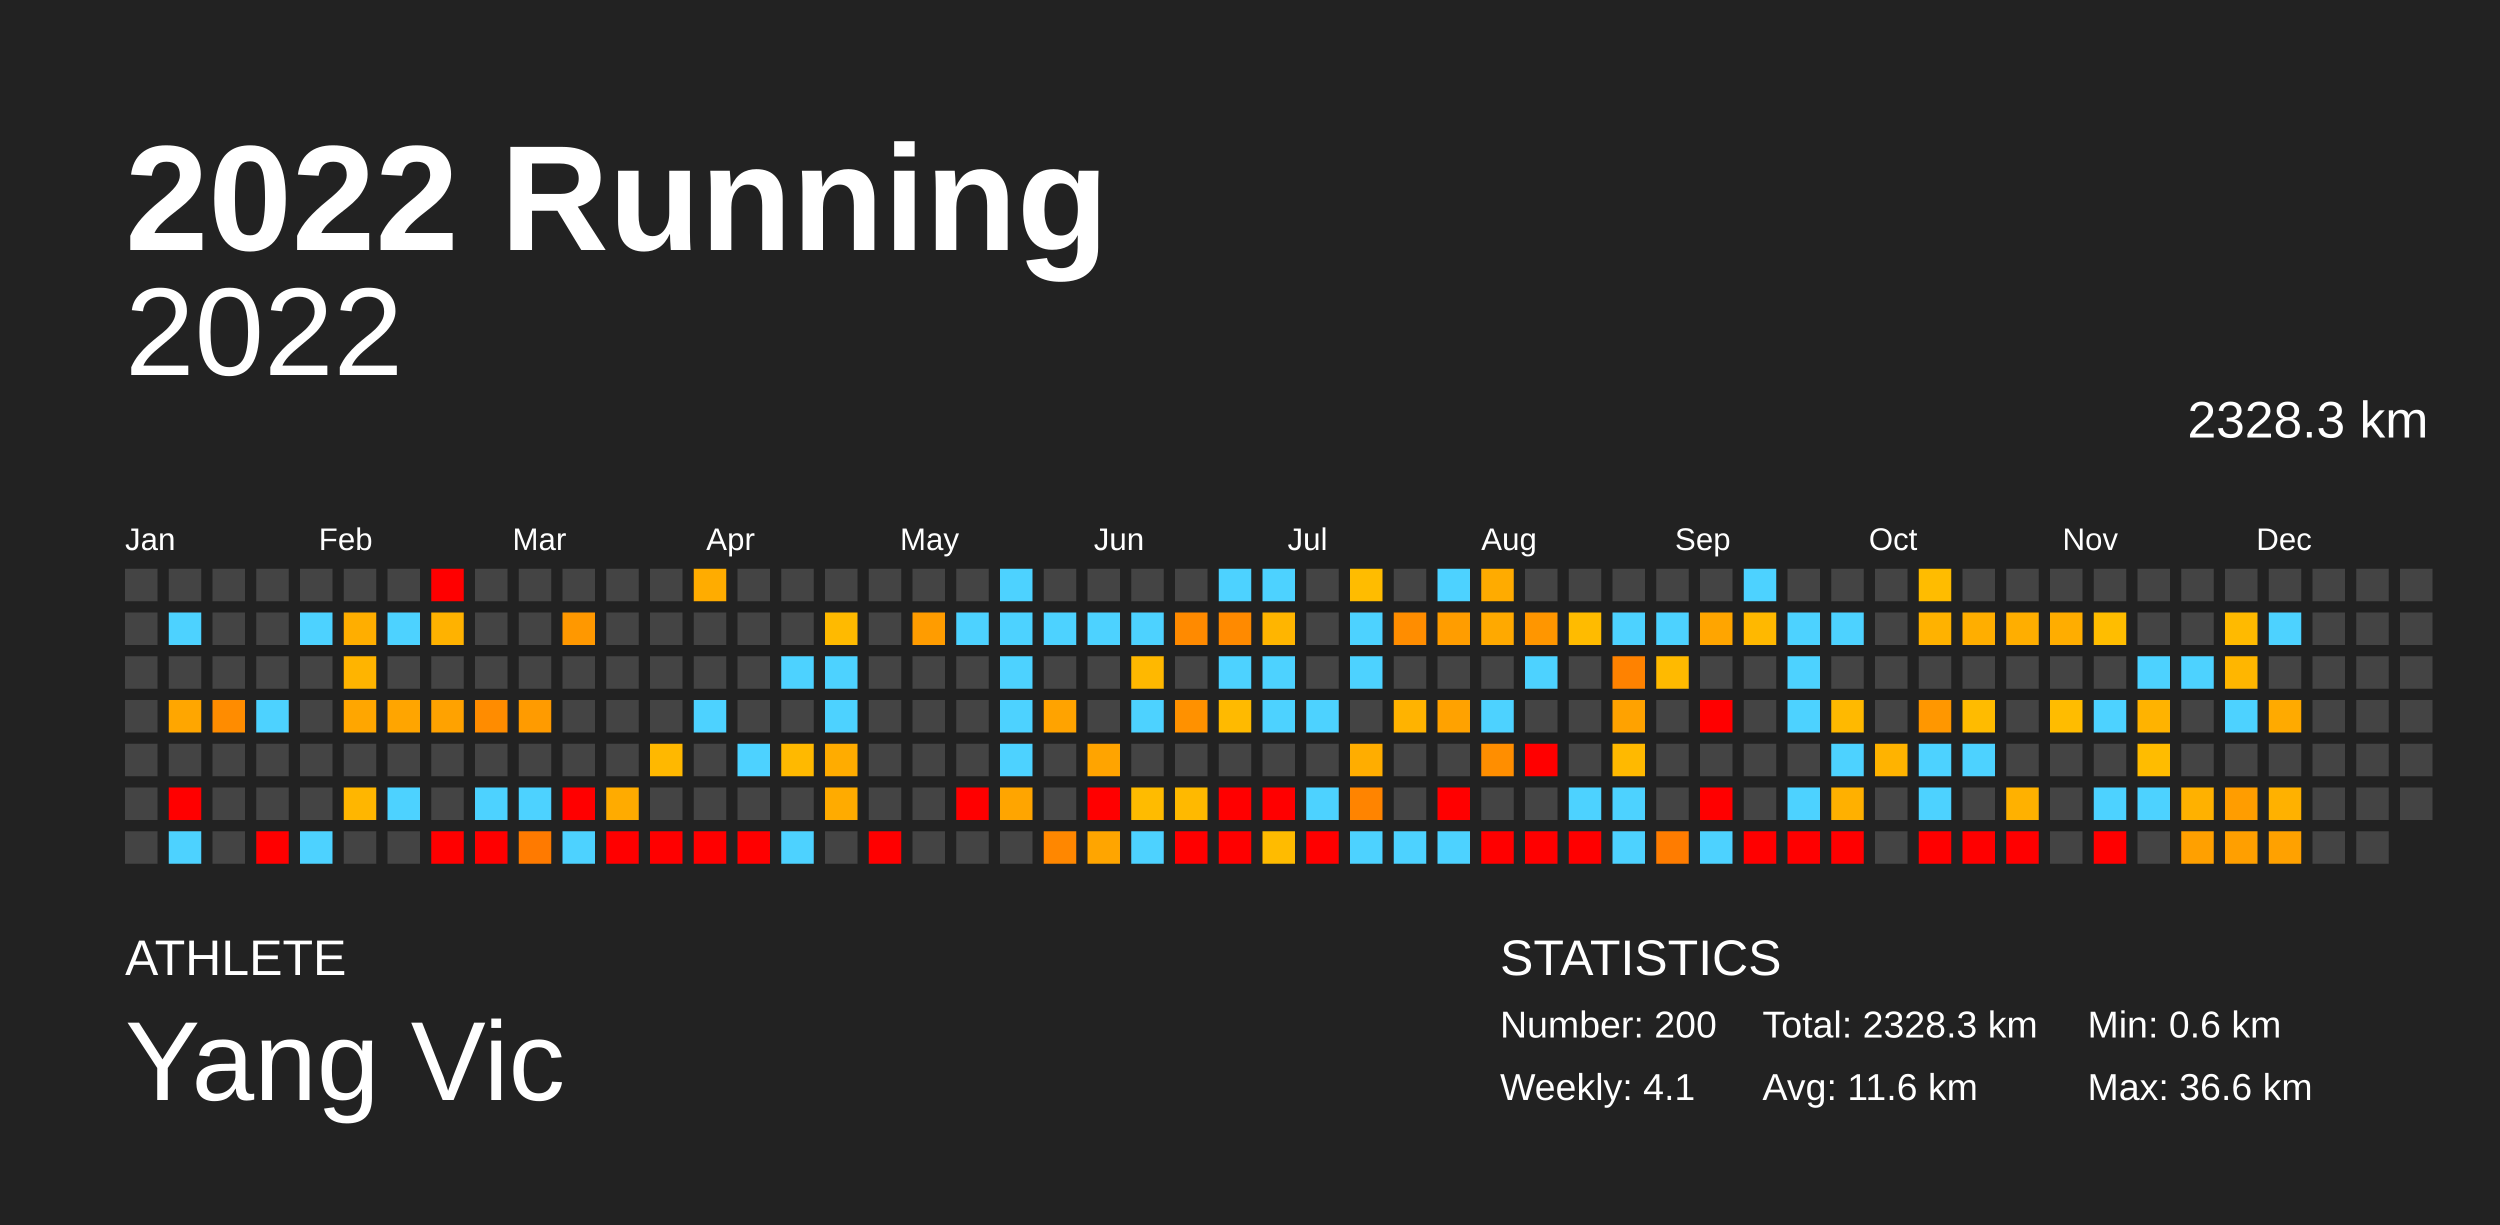
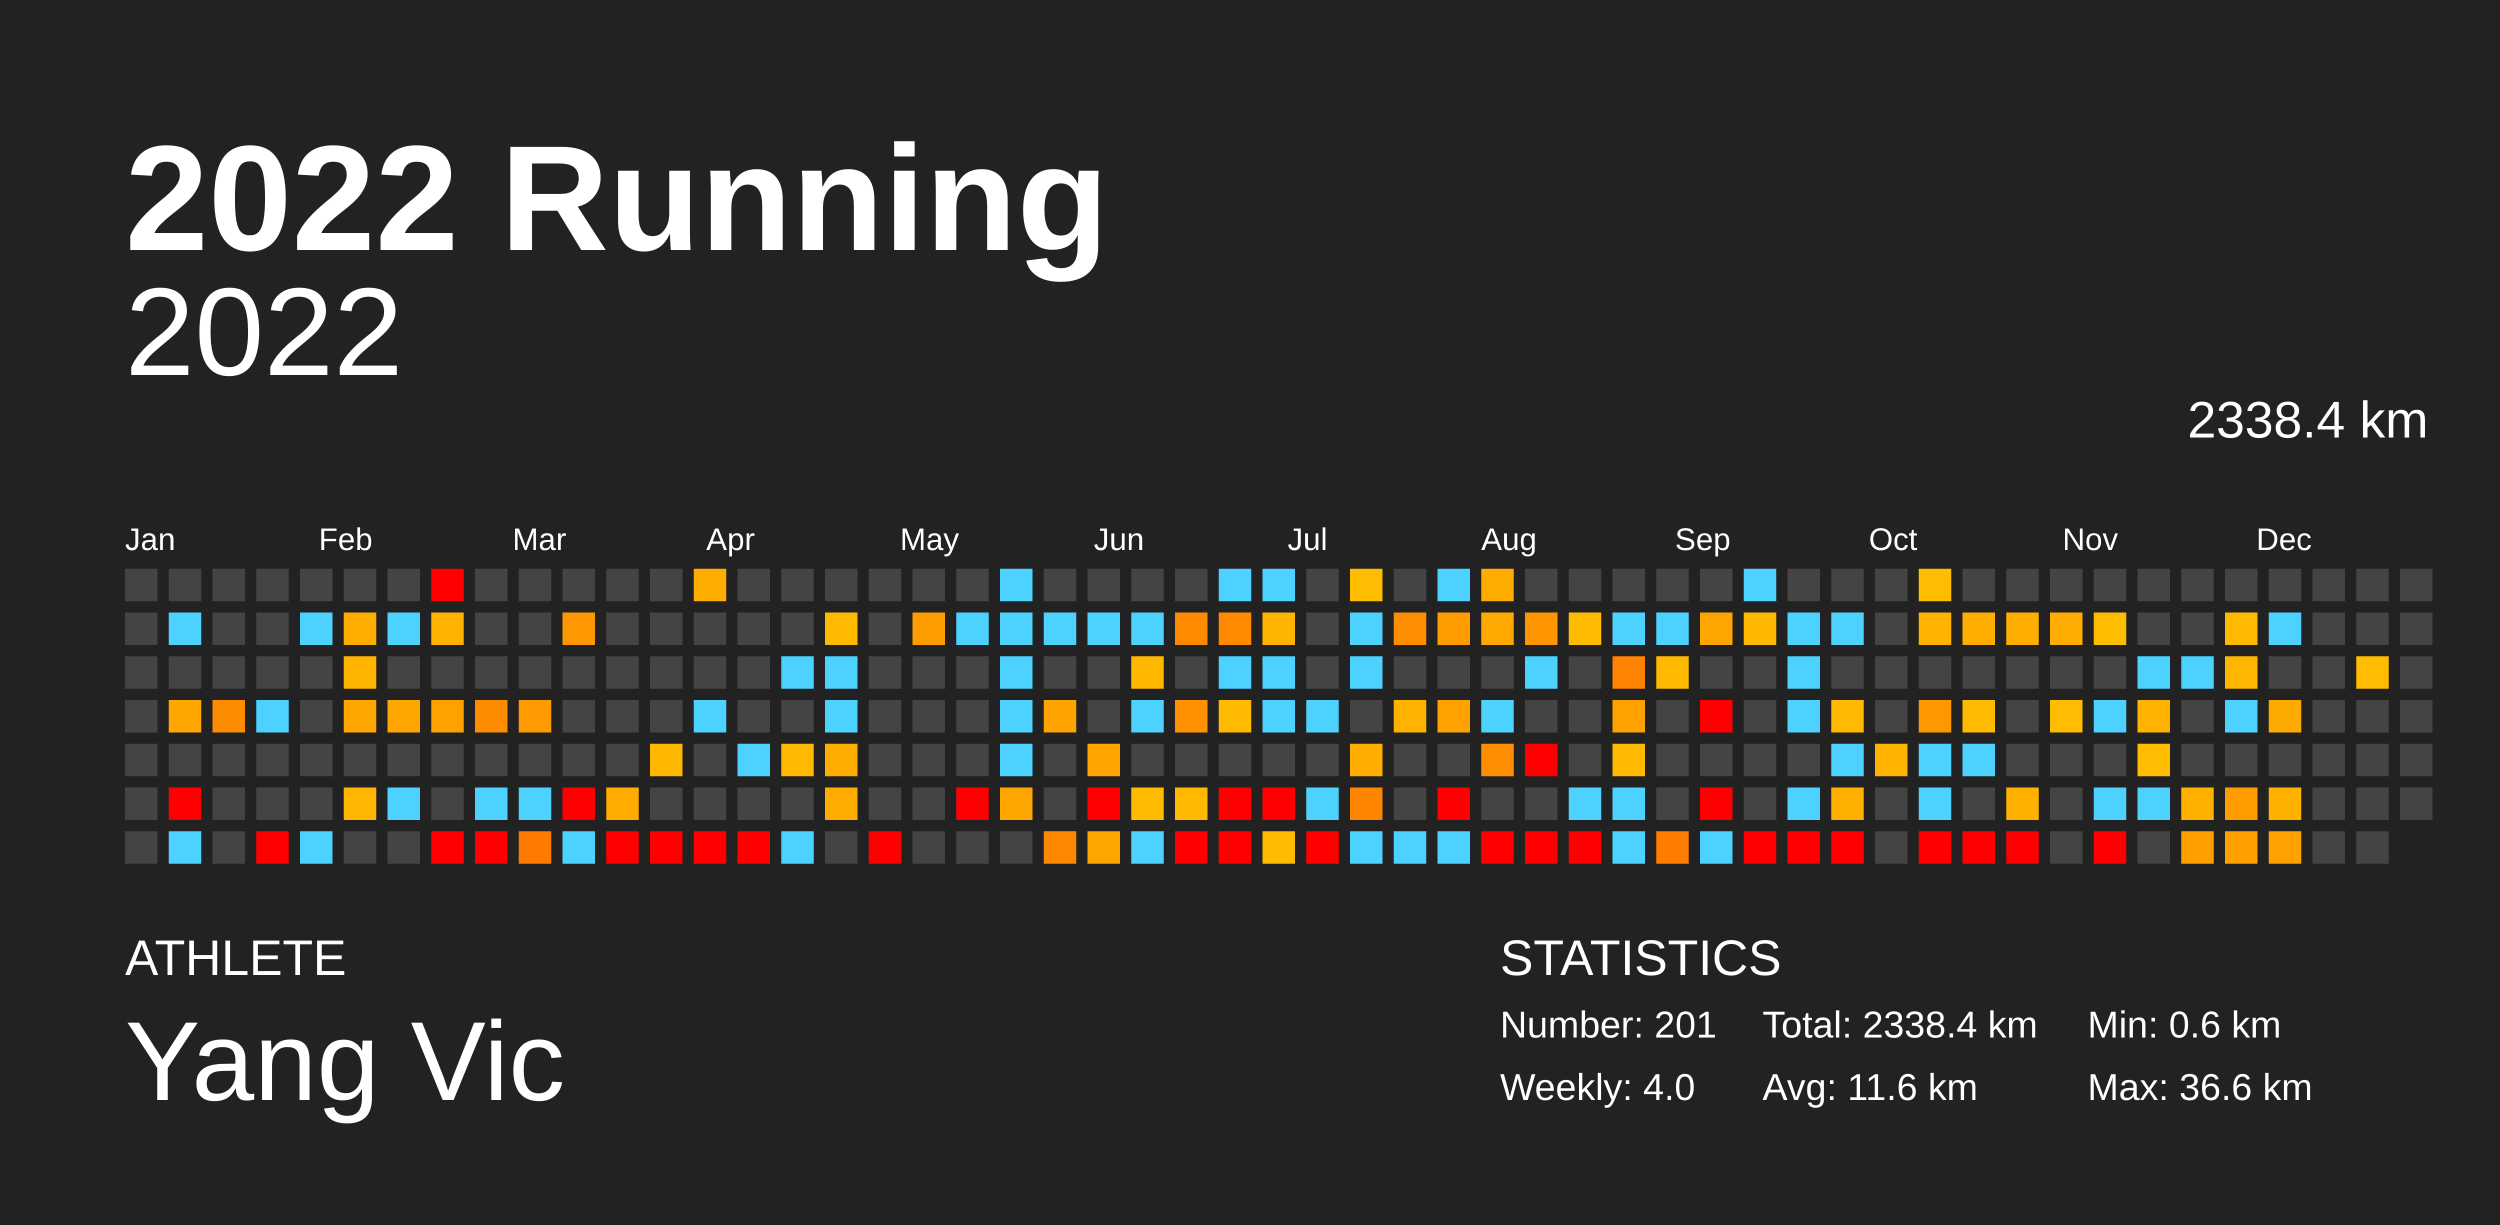
<svg xmlns="http://www.w3.org/2000/svg" baseProfile="full" height="98mm" version="1.1" viewBox="0,0,200,98" width="200mm">
  <defs />
  <rect fill="#222222" height="98" width="200" x="0" y="0" />
  <text fill="#FFFFFF" style="font-size:12px; font-family:Arial; font-weight:bold;" x="10" y="20">2022 Running</text>
  <text fill="#FFFFFF" style="font-size:4px; font-family:Arial" x="10" y="78">ATHLETE</text>
  <text fill="#FFFFFF" style="font-size:9px; font-family:Arial" x="10" y="88">Yang Vic</text>
  <text fill="#FFFFFF" style="font-size:4px; font-family:Arial" x="120" y="78">STATISTICS</text>
-   <text fill="#FFFFFF" style="font-size:3px; font-family:Arial" x="120" y="83">Number: 200</text>
-   <text fill="#FFFFFF" style="font-size:3px; font-family:Arial" x="120" y="88">Weekly: 4.1</text>
-   <text fill="#FFFFFF" style="font-size:3px; font-family:Arial" x="141" y="83">Total: 2328.3 km</text>
+   <text fill="#FFFFFF" style="font-size:3px; font-family:Arial" x="120" y="83">Number: 201</text>
+   <text fill="#FFFFFF" style="font-size:3px; font-family:Arial" x="120" y="88">Weekly: 4.0</text>
+   <text fill="#FFFFFF" style="font-size:3px; font-family:Arial" x="141" y="83">Total: 2338.4 km</text>
  <text fill="#FFFFFF" style="font-size:3px; font-family:Arial" x="141" y="88">Avg: 11.6 km</text>
  <text fill="#FFFFFF" style="font-size:3px; font-family:Arial" x="167" y="83">Min: 0.6 km</text>
  <text fill="#FFFFFF" style="font-size:3px; font-family:Arial" x="167" y="88">Max: 36.6 km</text>
  <text alignment-baseline="hanging" fill="#FFFFFF" style="font-size:10.0px; font-family:Arial;" x="10" y="30">2022</text>
-   <text alignment-baseline="hanging" fill="#FFFFFF" style="font-size:4.125px; font-family:Arial;" x="175" y="35">2328.3 km</text>
+   <text alignment-baseline="hanging" fill="#FFFFFF" style="font-size:4.125px; font-family:Arial;" x="175" y="35">2338.4 km</text>
  <text fill="#FFFFFF" style="font-size:2.5px; font-family:Arial" x="10.0" y="44">Jan</text>
  <text fill="#FFFFFF" style="font-size:2.5px; font-family:Arial" x="25.5" y="44">Feb</text>
  <text fill="#FFFFFF" style="font-size:2.5px; font-family:Arial" x="41.0" y="44">Mar</text>
  <text fill="#FFFFFF" style="font-size:2.5px; font-family:Arial" x="56.5" y="44">Apr</text>
  <text fill="#FFFFFF" style="font-size:2.5px; font-family:Arial" x="72.0" y="44">May</text>
  <text fill="#FFFFFF" style="font-size:2.5px; font-family:Arial" x="87.5" y="44">Jun</text>
  <text fill="#FFFFFF" style="font-size:2.5px; font-family:Arial" x="103.0" y="44">Jul</text>
  <text fill="#FFFFFF" style="font-size:2.5px; font-family:Arial" x="118.5" y="44">Aug</text>
  <text fill="#FFFFFF" style="font-size:2.5px; font-family:Arial" x="134.0" y="44">Sep</text>
  <text fill="#FFFFFF" style="font-size:2.5px; font-family:Arial" x="149.5" y="44">Oct</text>
  <text fill="#FFFFFF" style="font-size:2.5px; font-family:Arial" x="165.0" y="44">Nov</text>
  <text fill="#FFFFFF" style="font-size:2.5px; font-family:Arial" x="180.5" y="44">Dec</text>
  <rect fill="#444444" height="2.6" width="2.6" x="10.0" y="45.5" />
  <rect fill="#444444" height="2.6" width="2.6" x="10.0" y="49.0" />
  <rect fill="#444444" height="2.6" width="2.6" x="10.0" y="52.5" />
  <rect fill="#444444" height="2.6" width="2.6" x="10.0" y="56.0" />
  <rect fill="#444444" height="2.6" width="2.6" x="10.0" y="59.5" />
  <rect fill="#444444" height="2.6" width="2.6" x="10.0" y="63.0" />
  <rect fill="#444444" height="2.6" width="2.6" x="10.0" y="66.5" />
  <rect fill="#444444" height="2.6" width="2.6" x="13.5" y="45.5" />
  <rect fill="#4dd2ff" height="2.6" width="2.6" x="13.5" y="49.0" />
  <rect fill="#444444" height="2.6" width="2.6" x="13.5" y="52.5" />
  <rect fill="#ffa600" height="2.6" width="2.6" x="13.5" y="56.0" />
  <rect fill="#444444" height="2.6" width="2.6" x="13.5" y="59.5" />
  <rect fill="red" height="2.6" width="2.6" x="13.5" y="63.0" />
  <rect fill="#4dd2ff" height="2.6" width="2.6" x="13.5" y="66.5" />
  <rect fill="#444444" height="2.6" width="2.6" x="17.0" y="45.5" />
  <rect fill="#444444" height="2.6" width="2.6" x="17.0" y="49.0" />
  <rect fill="#444444" height="2.6" width="2.6" x="17.0" y="52.5" />
  <rect fill="#ff8c00" height="2.6" width="2.6" x="17.0" y="56.0" />
  <rect fill="#444444" height="2.6" width="2.6" x="17.0" y="59.5" />
  <rect fill="#444444" height="2.6" width="2.6" x="17.0" y="63.0" />
  <rect fill="#444444" height="2.6" width="2.6" x="17.0" y="66.5" />
  <rect fill="#444444" height="2.6" width="2.6" x="20.5" y="45.5" />
  <rect fill="#444444" height="2.6" width="2.6" x="20.5" y="49.0" />
  <rect fill="#444444" height="2.6" width="2.6" x="20.5" y="52.5" />
  <rect fill="#4dd2ff" height="2.6" width="2.6" x="20.5" y="56.0" />
  <rect fill="#444444" height="2.6" width="2.6" x="20.5" y="59.5" />
  <rect fill="#444444" height="2.6" width="2.6" x="20.5" y="63.0" />
  <rect fill="red" height="2.6" width="2.6" x="20.5" y="66.5" />
  <rect fill="#444444" height="2.6" width="2.6" x="24.0" y="45.5" />
  <rect fill="#4dd2ff" height="2.6" width="2.6" x="24.0" y="49.0" />
  <rect fill="#444444" height="2.6" width="2.6" x="24.0" y="52.5" />
  <rect fill="#444444" height="2.6" width="2.6" x="24.0" y="56.0" />
  <rect fill="#444444" height="2.6" width="2.6" x="24.0" y="59.5" />
  <rect fill="#444444" height="2.6" width="2.6" x="24.0" y="63.0" />
  <rect fill="#4dd2ff" height="2.6" width="2.6" x="24.0" y="66.5" />
  <rect fill="#444444" height="2.6" width="2.6" x="27.5" y="45.5" />
  <rect fill="#ffae00" height="2.6" width="2.6" x="27.5" y="49.0" />
  <rect fill="#ffb400" height="2.6" width="2.6" x="27.5" y="52.5" />
  <rect fill="#ffa600" height="2.6" width="2.6" x="27.5" y="56.0" />
  <rect fill="#444444" height="2.6" width="2.6" x="27.5" y="59.5" />
  <rect fill="#ffb600" height="2.6" width="2.6" x="27.5" y="63.0" />
  <rect fill="#444444" height="2.6" width="2.6" x="27.5" y="66.5" />
  <rect fill="#444444" height="2.6" width="2.6" x="31.0" y="45.5" />
  <rect fill="#4dd2ff" height="2.6" width="2.6" x="31.0" y="49.0" />
  <rect fill="#444444" height="2.6" width="2.6" x="31.0" y="52.5" />
  <rect fill="#ffa500" height="2.6" width="2.6" x="31.0" y="56.0" />
  <rect fill="#444444" height="2.6" width="2.6" x="31.0" y="59.5" />
  <rect fill="#4dd2ff" height="2.6" width="2.6" x="31.0" y="63.0" />
  <rect fill="#444444" height="2.6" width="2.6" x="31.0" y="66.5" />
  <rect fill="red" height="2.6" width="2.6" x="34.5" y="45.5" />
  <rect fill="#ffb200" height="2.6" width="2.6" x="34.5" y="49.0" />
  <rect fill="#444444" height="2.6" width="2.6" x="34.5" y="52.5" />
  <rect fill="#ffa200" height="2.6" width="2.6" x="34.5" y="56.0" />
  <rect fill="#444444" height="2.6" width="2.6" x="34.5" y="59.5" />
  <rect fill="#444444" height="2.6" width="2.6" x="34.5" y="63.0" />
  <rect fill="red" height="2.6" width="2.6" x="34.5" y="66.5" />
  <rect fill="#444444" height="2.6" width="2.6" x="38.0" y="45.5" />
  <rect fill="#444444" height="2.6" width="2.6" x="38.0" y="49.0" />
  <rect fill="#444444" height="2.6" width="2.6" x="38.0" y="52.5" />
  <rect fill="#ff8c00" height="2.6" width="2.6" x="38.0" y="56.0" />
  <rect fill="#444444" height="2.6" width="2.6" x="38.0" y="59.5" />
  <rect fill="#4dd2ff" height="2.6" width="2.6" x="38.0" y="63.0" />
  <rect fill="red" height="2.6" width="2.6" x="38.0" y="66.5" />
  <rect fill="#444444" height="2.6" width="2.6" x="41.5" y="45.5" />
  <rect fill="#444444" height="2.6" width="2.6" x="41.5" y="49.0" />
  <rect fill="#444444" height="2.6" width="2.6" x="41.5" y="52.5" />
  <rect fill="#ff9b00" height="2.6" width="2.6" x="41.5" y="56.0" />
  <rect fill="#444444" height="2.6" width="2.6" x="41.5" y="59.5" />
  <rect fill="#4dd2ff" height="2.6" width="2.6" x="41.5" y="63.0" />
  <rect fill="#ff7a00" height="2.6" width="2.6" x="41.5" y="66.5" />
  <rect fill="#444444" height="2.6" width="2.6" x="45.0" y="45.5" />
  <rect fill="#ff9800" height="2.6" width="2.6" x="45.0" y="49.0" />
  <rect fill="#444444" height="2.6" width="2.6" x="45.0" y="52.5" />
  <rect fill="#444444" height="2.6" width="2.6" x="45.0" y="56.0" />
  <rect fill="#444444" height="2.6" width="2.6" x="45.0" y="59.5" />
  <rect fill="red" height="2.6" width="2.6" x="45.0" y="63.0" />
  <rect fill="#4dd2ff" height="2.6" width="2.6" x="45.0" y="66.5" />
  <rect fill="#444444" height="2.6" width="2.6" x="48.5" y="45.5" />
  <rect fill="#444444" height="2.6" width="2.6" x="48.5" y="49.0" />
  <rect fill="#444444" height="2.6" width="2.6" x="48.5" y="52.5" />
  <rect fill="#444444" height="2.6" width="2.6" x="48.5" y="56.0" />
  <rect fill="#444444" height="2.6" width="2.6" x="48.5" y="59.5" />
  <rect fill="#ffab00" height="2.6" width="2.6" x="48.5" y="63.0" />
  <rect fill="red" height="2.6" width="2.6" x="48.5" y="66.5" />
  <rect fill="#444444" height="2.6" width="2.6" x="52.0" y="45.5" />
  <rect fill="#444444" height="2.6" width="2.6" x="52.0" y="49.0" />
  <rect fill="#444444" height="2.6" width="2.6" x="52.0" y="52.5" />
  <rect fill="#444444" height="2.6" width="2.6" x="52.0" y="56.0" />
  <rect fill="#ffb800" height="2.6" width="2.6" x="52.0" y="59.5" />
  <rect fill="#444444" height="2.6" width="2.6" x="52.0" y="63.0" />
  <rect fill="red" height="2.6" width="2.6" x="52.0" y="66.5" />
  <rect fill="#ffac00" height="2.6" width="2.6" x="55.5" y="45.5" />
  <rect fill="#444444" height="2.6" width="2.6" x="55.5" y="49.0" />
  <rect fill="#444444" height="2.6" width="2.6" x="55.5" y="52.5" />
  <rect fill="#4dd2ff" height="2.6" width="2.6" x="55.5" y="56.0" />
  <rect fill="#444444" height="2.6" width="2.6" x="55.5" y="59.5" />
  <rect fill="#444444" height="2.6" width="2.6" x="55.5" y="63.0" />
  <rect fill="red" height="2.6" width="2.6" x="55.5" y="66.5" />
  <rect fill="#444444" height="2.6" width="2.6" x="59.0" y="45.5" />
  <rect fill="#444444" height="2.6" width="2.6" x="59.0" y="49.0" />
  <rect fill="#444444" height="2.6" width="2.6" x="59.0" y="52.5" />
  <rect fill="#444444" height="2.6" width="2.6" x="59.0" y="56.0" />
  <rect fill="#4dd2ff" height="2.6" width="2.6" x="59.0" y="59.5" />
  <rect fill="#444444" height="2.6" width="2.6" x="59.0" y="63.0" />
  <rect fill="red" height="2.6" width="2.6" x="59.0" y="66.5" />
  <rect fill="#444444" height="2.6" width="2.6" x="62.5" y="45.5" />
  <rect fill="#444444" height="2.6" width="2.6" x="62.5" y="49.0" />
  <rect fill="#4dd2ff" height="2.6" width="2.6" x="62.5" y="52.5" />
  <rect fill="#444444" height="2.6" width="2.6" x="62.5" y="56.0" />
  <rect fill="#ffb900" height="2.6" width="2.6" x="62.5" y="59.5" />
  <rect fill="#444444" height="2.6" width="2.6" x="62.5" y="63.0" />
  <rect fill="#4dd2ff" height="2.6" width="2.6" x="62.5" y="66.5" />
  <rect fill="#444444" height="2.6" width="2.6" x="66.0" y="45.5" />
  <rect fill="#ffba00" height="2.6" width="2.6" x="66.0" y="49.0" />
  <rect fill="#4dd2ff" height="2.6" width="2.6" x="66.0" y="52.5" />
  <rect fill="#4dd2ff" height="2.6" width="2.6" x="66.0" y="56.0" />
  <rect fill="#ffac00" height="2.6" width="2.6" x="66.0" y="59.5" />
  <rect fill="#ffab00" height="2.6" width="2.6" x="66.0" y="63.0" />
  <rect fill="#444444" height="2.6" width="2.6" x="66.0" y="66.5" />
  <rect fill="#444444" height="2.6" width="2.6" x="69.5" y="45.5" />
  <rect fill="#444444" height="2.6" width="2.6" x="69.5" y="49.0" />
  <rect fill="#444444" height="2.6" width="2.6" x="69.5" y="52.5" />
  <rect fill="#444444" height="2.6" width="2.6" x="69.5" y="56.0" />
  <rect fill="#444444" height="2.6" width="2.6" x="69.5" y="59.5" />
  <rect fill="#444444" height="2.6" width="2.6" x="69.5" y="63.0" />
  <rect fill="red" height="2.6" width="2.6" x="69.5" y="66.5" />
  <rect fill="#444444" height="2.6" width="2.6" x="73.0" y="45.5" />
  <rect fill="#ff9c00" height="2.6" width="2.6" x="73.0" y="49.0" />
  <rect fill="#444444" height="2.6" width="2.6" x="73.0" y="52.5" />
  <rect fill="#444444" height="2.6" width="2.6" x="73.0" y="56.0" />
  <rect fill="#444444" height="2.6" width="2.6" x="73.0" y="59.5" />
  <rect fill="#444444" height="2.6" width="2.6" x="73.0" y="63.0" />
  <rect fill="#444444" height="2.6" width="2.6" x="73.0" y="66.5" />
  <rect fill="#444444" height="2.6" width="2.6" x="76.5" y="45.5" />
  <rect fill="#4dd2ff" height="2.6" width="2.6" x="76.5" y="49.0" />
  <rect fill="#444444" height="2.6" width="2.6" x="76.5" y="52.5" />
  <rect fill="#444444" height="2.6" width="2.6" x="76.5" y="56.0" />
  <rect fill="#444444" height="2.6" width="2.6" x="76.5" y="59.5" />
  <rect fill="red" height="2.6" width="2.6" x="76.5" y="63.0" />
  <rect fill="#444444" height="2.6" width="2.6" x="76.5" y="66.5" />
  <rect fill="#4dd2ff" height="2.6" width="2.6" x="80.0" y="45.5" />
  <rect fill="#4dd2ff" height="2.6" width="2.6" x="80.0" y="49.0" />
  <rect fill="#4dd2ff" height="2.6" width="2.6" x="80.0" y="52.5" />
  <rect fill="#4dd2ff" height="2.6" width="2.6" x="80.0" y="56.0" />
  <rect fill="#4dd2ff" height="2.6" width="2.6" x="80.0" y="59.5" />
  <rect fill="#ffa500" height="2.6" width="2.6" x="80.0" y="63.0" />
  <rect fill="#444444" height="2.6" width="2.6" x="80.0" y="66.5" />
  <rect fill="#444444" height="2.6" width="2.6" x="83.5" y="45.5" />
  <rect fill="#4dd2ff" height="2.6" width="2.6" x="83.5" y="49.0" />
  <rect fill="#444444" height="2.6" width="2.6" x="83.5" y="52.5" />
  <rect fill="#ffa300" height="2.6" width="2.6" x="83.5" y="56.0" />
  <rect fill="#444444" height="2.6" width="2.6" x="83.5" y="59.5" />
  <rect fill="#444444" height="2.6" width="2.6" x="83.5" y="63.0" />
  <rect fill="#ff8700" height="2.6" width="2.6" x="83.5" y="66.5" />
  <rect fill="#444444" height="2.6" width="2.6" x="87.0" y="45.5" />
  <rect fill="#4dd2ff" height="2.6" width="2.6" x="87.0" y="49.0" />
  <rect fill="#444444" height="2.6" width="2.6" x="87.0" y="52.5" />
  <rect fill="#444444" height="2.6" width="2.6" x="87.0" y="56.0" />
  <rect fill="#ffa400" height="2.6" width="2.6" x="87.0" y="59.5" />
  <rect fill="red" height="2.6" width="2.6" x="87.0" y="63.0" />
  <rect fill="#ffa500" height="2.6" width="2.6" x="87.0" y="66.5" />
  <rect fill="#444444" height="2.6" width="2.6" x="90.5" y="45.5" />
  <rect fill="#4dd2ff" height="2.6" width="2.6" x="90.5" y="49.0" />
  <rect fill="#ffb800" height="2.6" width="2.6" x="90.5" y="52.5" />
  <rect fill="#4dd2ff" height="2.6" width="2.6" x="90.5" y="56.0" />
  <rect fill="#444444" height="2.6" width="2.6" x="90.5" y="59.5" />
  <rect fill="#ffbb00" height="2.6" width="2.6" x="90.5" y="63.0" />
  <rect fill="#4dd2ff" height="2.6" width="2.6" x="90.5" y="66.5" />
  <rect fill="#444444" height="2.6" width="2.6" x="94.0" y="45.5" />
  <rect fill="#ff8a00" height="2.6" width="2.6" x="94.0" y="49.0" />
  <rect fill="#444444" height="2.6" width="2.6" x="94.0" y="52.5" />
  <rect fill="#ff9100" height="2.6" width="2.6" x="94.0" y="56.0" />
  <rect fill="#444444" height="2.6" width="2.6" x="94.0" y="59.5" />
  <rect fill="#ffb900" height="2.6" width="2.6" x="94.0" y="63.0" />
  <rect fill="red" height="2.6" width="2.6" x="94.0" y="66.5" />
  <rect fill="#4dd2ff" height="2.6" width="2.6" x="97.5" y="45.5" />
  <rect fill="#ff8a00" height="2.6" width="2.6" x="97.5" y="49.0" />
  <rect fill="#4dd2ff" height="2.6" width="2.6" x="97.5" y="52.5" />
  <rect fill="#ffba00" height="2.6" width="2.6" x="97.5" y="56.0" />
  <rect fill="#444444" height="2.6" width="2.6" x="97.5" y="59.5" />
  <rect fill="red" height="2.6" width="2.6" x="97.5" y="63.0" />
  <rect fill="red" height="2.6" width="2.6" x="97.5" y="66.5" />
  <rect fill="#4dd2ff" height="2.6" width="2.6" x="101.0" y="45.5" />
  <rect fill="#ffb500" height="2.6" width="2.6" x="101.0" y="49.0" />
  <rect fill="#4dd2ff" height="2.6" width="2.6" x="101.0" y="52.5" />
  <rect fill="#4dd2ff" height="2.6" width="2.6" x="101.0" y="56.0" />
  <rect fill="#444444" height="2.6" width="2.6" x="101.0" y="59.5" />
  <rect fill="red" height="2.6" width="2.6" x="101.0" y="63.0" />
  <rect fill="#ffbb00" height="2.6" width="2.6" x="101.0" y="66.5" />
  <rect fill="#444444" height="2.6" width="2.6" x="104.5" y="45.5" />
  <rect fill="#444444" height="2.6" width="2.6" x="104.5" y="49.0" />
  <rect fill="#444444" height="2.6" width="2.6" x="104.5" y="52.5" />
  <rect fill="#4dd2ff" height="2.6" width="2.6" x="104.5" y="56.0" />
  <rect fill="#444444" height="2.6" width="2.6" x="104.5" y="59.5" />
  <rect fill="#4dd2ff" height="2.6" width="2.6" x="104.5" y="63.0" />
  <rect fill="red" height="2.6" width="2.6" x="104.5" y="66.5" />
  <rect fill="#ffbc00" height="2.6" width="2.6" x="108.0" y="45.5" />
  <rect fill="#4dd2ff" height="2.6" width="2.6" x="108.0" y="49.0" />
  <rect fill="#4dd2ff" height="2.6" width="2.6" x="108.0" y="52.5" />
  <rect fill="#444444" height="2.6" width="2.6" x="108.0" y="56.0" />
  <rect fill="#ffad00" height="2.6" width="2.6" x="108.0" y="59.5" />
  <rect fill="#ff8400" height="2.6" width="2.6" x="108.0" y="63.0" />
  <rect fill="#4dd2ff" height="2.6" width="2.6" x="108.0" y="66.5" />
  <rect fill="#444444" height="2.6" width="2.6" x="111.5" y="45.5" />
  <rect fill="#ff8d00" height="2.6" width="2.6" x="111.5" y="49.0" />
  <rect fill="#444444" height="2.6" width="2.6" x="111.5" y="52.5" />
  <rect fill="#ffb300" height="2.6" width="2.6" x="111.5" y="56.0" />
  <rect fill="#444444" height="2.6" width="2.6" x="111.5" y="59.5" />
  <rect fill="#444444" height="2.6" width="2.6" x="111.5" y="63.0" />
  <rect fill="#4dd2ff" height="2.6" width="2.6" x="111.5" y="66.5" />
  <rect fill="#4dd2ff" height="2.6" width="2.6" x="115.0" y="45.5" />
  <rect fill="#ff9d00" height="2.6" width="2.6" x="115.0" y="49.0" />
  <rect fill="#444444" height="2.6" width="2.6" x="115.0" y="52.5" />
  <rect fill="#ffa200" height="2.6" width="2.6" x="115.0" y="56.0" />
  <rect fill="#444444" height="2.6" width="2.6" x="115.0" y="59.5" />
  <rect fill="red" height="2.6" width="2.6" x="115.0" y="63.0" />
  <rect fill="#4dd2ff" height="2.6" width="2.6" x="115.0" y="66.5" />
  <rect fill="#ffab00" height="2.6" width="2.6" x="118.5" y="45.5" />
  <rect fill="#ffa900" height="2.6" width="2.6" x="118.5" y="49.0" />
  <rect fill="#444444" height="2.6" width="2.6" x="118.5" y="52.5" />
  <rect fill="#4dd2ff" height="2.6" width="2.6" x="118.5" y="56.0" />
  <rect fill="#ff8e00" height="2.6" width="2.6" x="118.5" y="59.5" />
  <rect fill="#444444" height="2.6" width="2.6" x="118.5" y="63.0" />
  <rect fill="red" height="2.6" width="2.6" x="118.5" y="66.5" />
  <rect fill="#444444" height="2.6" width="2.6" x="122.0" y="45.5" />
  <rect fill="#ff9600" height="2.6" width="2.6" x="122.0" y="49.0" />
  <rect fill="#4dd2ff" height="2.6" width="2.6" x="122.0" y="52.5" />
  <rect fill="#444444" height="2.6" width="2.6" x="122.0" y="56.0" />
  <rect fill="red" height="2.6" width="2.6" x="122.0" y="59.5" />
  <rect fill="#444444" height="2.6" width="2.6" x="122.0" y="63.0" />
  <rect fill="red" height="2.6" width="2.6" x="122.0" y="66.5" />
  <rect fill="#444444" height="2.6" width="2.6" x="125.5" y="45.5" />
  <rect fill="#ffbb00" height="2.6" width="2.6" x="125.5" y="49.0" />
  <rect fill="#444444" height="2.6" width="2.6" x="125.5" y="52.5" />
  <rect fill="#444444" height="2.6" width="2.6" x="125.5" y="56.0" />
  <rect fill="#444444" height="2.6" width="2.6" x="125.5" y="59.5" />
  <rect fill="#4dd2ff" height="2.6" width="2.6" x="125.5" y="63.0" />
  <rect fill="red" height="2.6" width="2.6" x="125.5" y="66.5" />
  <rect fill="#444444" height="2.6" width="2.6" x="129.0" y="45.5" />
  <rect fill="#4dd2ff" height="2.6" width="2.6" x="129.0" y="49.0" />
  <rect fill="#ff8200" height="2.6" width="2.6" x="129.0" y="52.5" />
  <rect fill="#ffa200" height="2.6" width="2.6" x="129.0" y="56.0" />
  <rect fill="#ffb900" height="2.6" width="2.6" x="129.0" y="59.5" />
  <rect fill="#4dd2ff" height="2.6" width="2.6" x="129.0" y="63.0" />
  <rect fill="#4dd2ff" height="2.6" width="2.6" x="129.0" y="66.5" />
  <rect fill="#444444" height="2.6" width="2.6" x="132.5" y="45.5" />
  <rect fill="#4dd2ff" height="2.6" width="2.6" x="132.5" y="49.0" />
  <rect fill="#ffba00" height="2.6" width="2.6" x="132.5" y="52.5" />
  <rect fill="#444444" height="2.6" width="2.6" x="132.5" y="56.0" />
  <rect fill="#444444" height="2.6" width="2.6" x="132.5" y="59.5" />
  <rect fill="#444444" height="2.6" width="2.6" x="132.5" y="63.0" />
  <rect fill="#ff7c00" height="2.6" width="2.6" x="132.5" y="66.5" />
  <rect fill="#444444" height="2.6" width="2.6" x="136.0" y="45.5" />
  <rect fill="#ffa500" height="2.6" width="2.6" x="136.0" y="49.0" />
  <rect fill="#444444" height="2.6" width="2.6" x="136.0" y="52.5" />
  <rect fill="red" height="2.6" width="2.6" x="136.0" y="56.0" />
  <rect fill="#444444" height="2.6" width="2.6" x="136.0" y="59.5" />
  <rect fill="red" height="2.6" width="2.6" x="136.0" y="63.0" />
  <rect fill="#4dd2ff" height="2.6" width="2.6" x="136.0" y="66.5" />
  <rect fill="#4dd2ff" height="2.6" width="2.6" x="139.5" y="45.5" />
  <rect fill="#ffb800" height="2.6" width="2.6" x="139.5" y="49.0" />
  <rect fill="#444444" height="2.6" width="2.6" x="139.5" y="52.5" />
  <rect fill="#444444" height="2.6" width="2.6" x="139.5" y="56.0" />
  <rect fill="#444444" height="2.6" width="2.6" x="139.5" y="59.5" />
  <rect fill="#444444" height="2.6" width="2.6" x="139.5" y="63.0" />
  <rect fill="red" height="2.6" width="2.6" x="139.5" y="66.5" />
  <rect fill="#444444" height="2.6" width="2.6" x="143.0" y="45.5" />
  <rect fill="#4dd2ff" height="2.6" width="2.6" x="143.0" y="49.0" />
  <rect fill="#4dd2ff" height="2.6" width="2.6" x="143.0" y="52.5" />
  <rect fill="#4dd2ff" height="2.6" width="2.6" x="143.0" y="56.0" />
  <rect fill="#444444" height="2.6" width="2.6" x="143.0" y="59.5" />
  <rect fill="#4dd2ff" height="2.6" width="2.6" x="143.0" y="63.0" />
  <rect fill="red" height="2.6" width="2.6" x="143.0" y="66.5" />
  <rect fill="#444444" height="2.6" width="2.6" x="146.5" y="45.5" />
  <rect fill="#4dd2ff" height="2.6" width="2.6" x="146.5" y="49.0" />
  <rect fill="#444444" height="2.6" width="2.6" x="146.5" y="52.5" />
  <rect fill="#ffb900" height="2.6" width="2.6" x="146.5" y="56.0" />
  <rect fill="#4dd2ff" height="2.6" width="2.6" x="146.5" y="59.5" />
  <rect fill="#ffb000" height="2.6" width="2.6" x="146.5" y="63.0" />
  <rect fill="red" height="2.6" width="2.6" x="146.5" y="66.5" />
  <rect fill="#444444" height="2.6" width="2.6" x="150.0" y="45.5" />
  <rect fill="#444444" height="2.6" width="2.6" x="150.0" y="49.0" />
  <rect fill="#444444" height="2.6" width="2.6" x="150.0" y="52.5" />
  <rect fill="#444444" height="2.6" width="2.6" x="150.0" y="56.0" />
  <rect fill="#ffb300" height="2.6" width="2.6" x="150.0" y="59.5" />
  <rect fill="#444444" height="2.6" width="2.6" x="150.0" y="63.0" />
  <rect fill="#444444" height="2.6" width="2.6" x="150.0" y="66.5" />
  <rect fill="#ffbc00" height="2.6" width="2.6" x="153.5" y="45.5" />
  <rect fill="#ffb200" height="2.6" width="2.6" x="153.5" y="49.0" />
  <rect fill="#444444" height="2.6" width="2.6" x="153.5" y="52.5" />
  <rect fill="#ff9700" height="2.6" width="2.6" x="153.5" y="56.0" />
  <rect fill="#4dd2ff" height="2.6" width="2.6" x="153.5" y="59.5" />
  <rect fill="#4dd2ff" height="2.6" width="2.6" x="153.5" y="63.0" />
  <rect fill="red" height="2.6" width="2.6" x="153.5" y="66.5" />
  <rect fill="#444444" height="2.6" width="2.6" x="157.0" y="45.5" />
  <rect fill="#ffae00" height="2.6" width="2.6" x="157.0" y="49.0" />
  <rect fill="#444444" height="2.6" width="2.6" x="157.0" y="52.5" />
  <rect fill="#ffbb00" height="2.6" width="2.6" x="157.0" y="56.0" />
  <rect fill="#4dd2ff" height="2.6" width="2.6" x="157.0" y="59.5" />
  <rect fill="#444444" height="2.6" width="2.6" x="157.0" y="63.0" />
  <rect fill="red" height="2.6" width="2.6" x="157.0" y="66.5" />
  <rect fill="#444444" height="2.6" width="2.6" x="160.5" y="45.5" />
  <rect fill="#ffae00" height="2.6" width="2.6" x="160.5" y="49.0" />
  <rect fill="#444444" height="2.6" width="2.6" x="160.5" y="52.5" />
  <rect fill="#444444" height="2.6" width="2.6" x="160.5" y="56.0" />
  <rect fill="#444444" height="2.6" width="2.6" x="160.5" y="59.5" />
  <rect fill="#ffb100" height="2.6" width="2.6" x="160.5" y="63.0" />
  <rect fill="red" height="2.6" width="2.6" x="160.5" y="66.5" />
  <rect fill="#444444" height="2.6" width="2.6" x="164.0" y="45.5" />
  <rect fill="#ffad00" height="2.6" width="2.6" x="164.0" y="49.0" />
  <rect fill="#444444" height="2.6" width="2.6" x="164.0" y="52.5" />
  <rect fill="#ffbc00" height="2.6" width="2.6" x="164.0" y="56.0" />
  <rect fill="#444444" height="2.6" width="2.6" x="164.0" y="59.5" />
  <rect fill="#444444" height="2.6" width="2.6" x="164.0" y="63.0" />
  <rect fill="#444444" height="2.6" width="2.6" x="164.0" y="66.5" />
  <rect fill="#444444" height="2.6" width="2.6" x="167.5" y="45.5" />
  <rect fill="#ffbd00" height="2.6" width="2.6" x="167.5" y="49.0" />
  <rect fill="#444444" height="2.6" width="2.6" x="167.5" y="52.5" />
  <rect fill="#4dd2ff" height="2.6" width="2.6" x="167.5" y="56.0" />
  <rect fill="#444444" height="2.6" width="2.6" x="167.5" y="59.5" />
  <rect fill="#4dd2ff" height="2.6" width="2.6" x="167.5" y="63.0" />
  <rect fill="red" height="2.6" width="2.6" x="167.5" y="66.5" />
  <rect fill="#444444" height="2.6" width="2.6" x="171.0" y="45.5" />
  <rect fill="#444444" height="2.6" width="2.6" x="171.0" y="49.0" />
  <rect fill="#4dd2ff" height="2.6" width="2.6" x="171.0" y="52.5" />
  <rect fill="#ffb300" height="2.6" width="2.6" x="171.0" y="56.0" />
  <rect fill="#ffbc00" height="2.6" width="2.6" x="171.0" y="59.5" />
  <rect fill="#4dd2ff" height="2.6" width="2.6" x="171.0" y="63.0" />
  <rect fill="#444444" height="2.6" width="2.6" x="171.0" y="66.5" />
  <rect fill="#444444" height="2.6" width="2.6" x="174.5" y="45.5" />
  <rect fill="#444444" height="2.6" width="2.6" x="174.5" y="49.0" />
  <rect fill="#4dd2ff" height="2.6" width="2.6" x="174.5" y="52.5" />
  <rect fill="#444444" height="2.6" width="2.6" x="174.5" y="56.0" />
  <rect fill="#444444" height="2.6" width="2.6" x="174.5" y="59.5" />
  <rect fill="#ffb100" height="2.6" width="2.6" x="174.5" y="63.0" />
  <rect fill="#ffa000" height="2.6" width="2.6" x="174.5" y="66.5" />
  <rect fill="#444444" height="2.6" width="2.6" x="178.0" y="45.5" />
  <rect fill="#ffba00" height="2.6" width="2.6" x="178.0" y="49.0" />
  <rect fill="#ffb600" height="2.6" width="2.6" x="178.0" y="52.5" />
  <rect fill="#4dd2ff" height="2.6" width="2.6" x="178.0" y="56.0" />
  <rect fill="#444444" height="2.6" width="2.6" x="178.0" y="59.5" />
  <rect fill="#ff9d00" height="2.6" width="2.6" x="178.0" y="63.0" />
  <rect fill="#ff9f00" height="2.6" width="2.6" x="178.0" y="66.5" />
  <rect fill="#444444" height="2.6" width="2.6" x="181.5" y="45.5" />
  <rect fill="#4dd2ff" height="2.6" width="2.6" x="181.5" y="49.0" />
  <rect fill="#444444" height="2.6" width="2.6" x="181.5" y="52.5" />
  <rect fill="#ffaa00" height="2.6" width="2.6" x="181.5" y="56.0" />
  <rect fill="#444444" height="2.6" width="2.6" x="181.5" y="59.5" />
  <rect fill="#ffb100" height="2.6" width="2.6" x="181.5" y="63.0" />
  <rect fill="#ffa100" height="2.6" width="2.6" x="181.5" y="66.5" />
  <rect fill="#444444" height="2.6" width="2.6" x="185.0" y="45.5" />
  <rect fill="#444444" height="2.6" width="2.6" x="185.0" y="49.0" />
  <rect fill="#444444" height="2.6" width="2.6" x="185.0" y="52.5" />
  <rect fill="#444444" height="2.6" width="2.6" x="185.0" y="56.0" />
  <rect fill="#444444" height="2.6" width="2.6" x="185.0" y="59.5" />
  <rect fill="#444444" height="2.6" width="2.6" x="185.0" y="63.0" />
  <rect fill="#444444" height="2.6" width="2.6" x="185.0" y="66.5" />
  <rect fill="#444444" height="2.6" width="2.6" x="188.5" y="45.5" />
  <rect fill="#444444" height="2.6" width="2.6" x="188.5" y="49.0" />
-   <rect fill="#444444" height="2.6" width="2.6" x="188.5" y="52.5" />
+   <rect fill="#ffbc00" height="2.6" width="2.6" x="188.5" y="52.5" />
  <rect fill="#444444" height="2.6" width="2.6" x="188.5" y="56.0" />
  <rect fill="#444444" height="2.6" width="2.6" x="188.5" y="59.5" />
  <rect fill="#444444" height="2.6" width="2.6" x="188.5" y="63.0" />
  <rect fill="#444444" height="2.6" width="2.6" x="188.5" y="66.5" />
  <rect fill="#444444" height="2.6" width="2.6" x="192.0" y="45.5" />
  <rect fill="#444444" height="2.6" width="2.6" x="192.0" y="49.0" />
  <rect fill="#444444" height="2.6" width="2.6" x="192.0" y="52.5" />
  <rect fill="#444444" height="2.6" width="2.6" x="192.0" y="56.0" />
  <rect fill="#444444" height="2.6" width="2.6" x="192.0" y="59.5" />
  <rect fill="#444444" height="2.6" width="2.6" x="192.0" y="63.0" />
</svg>
